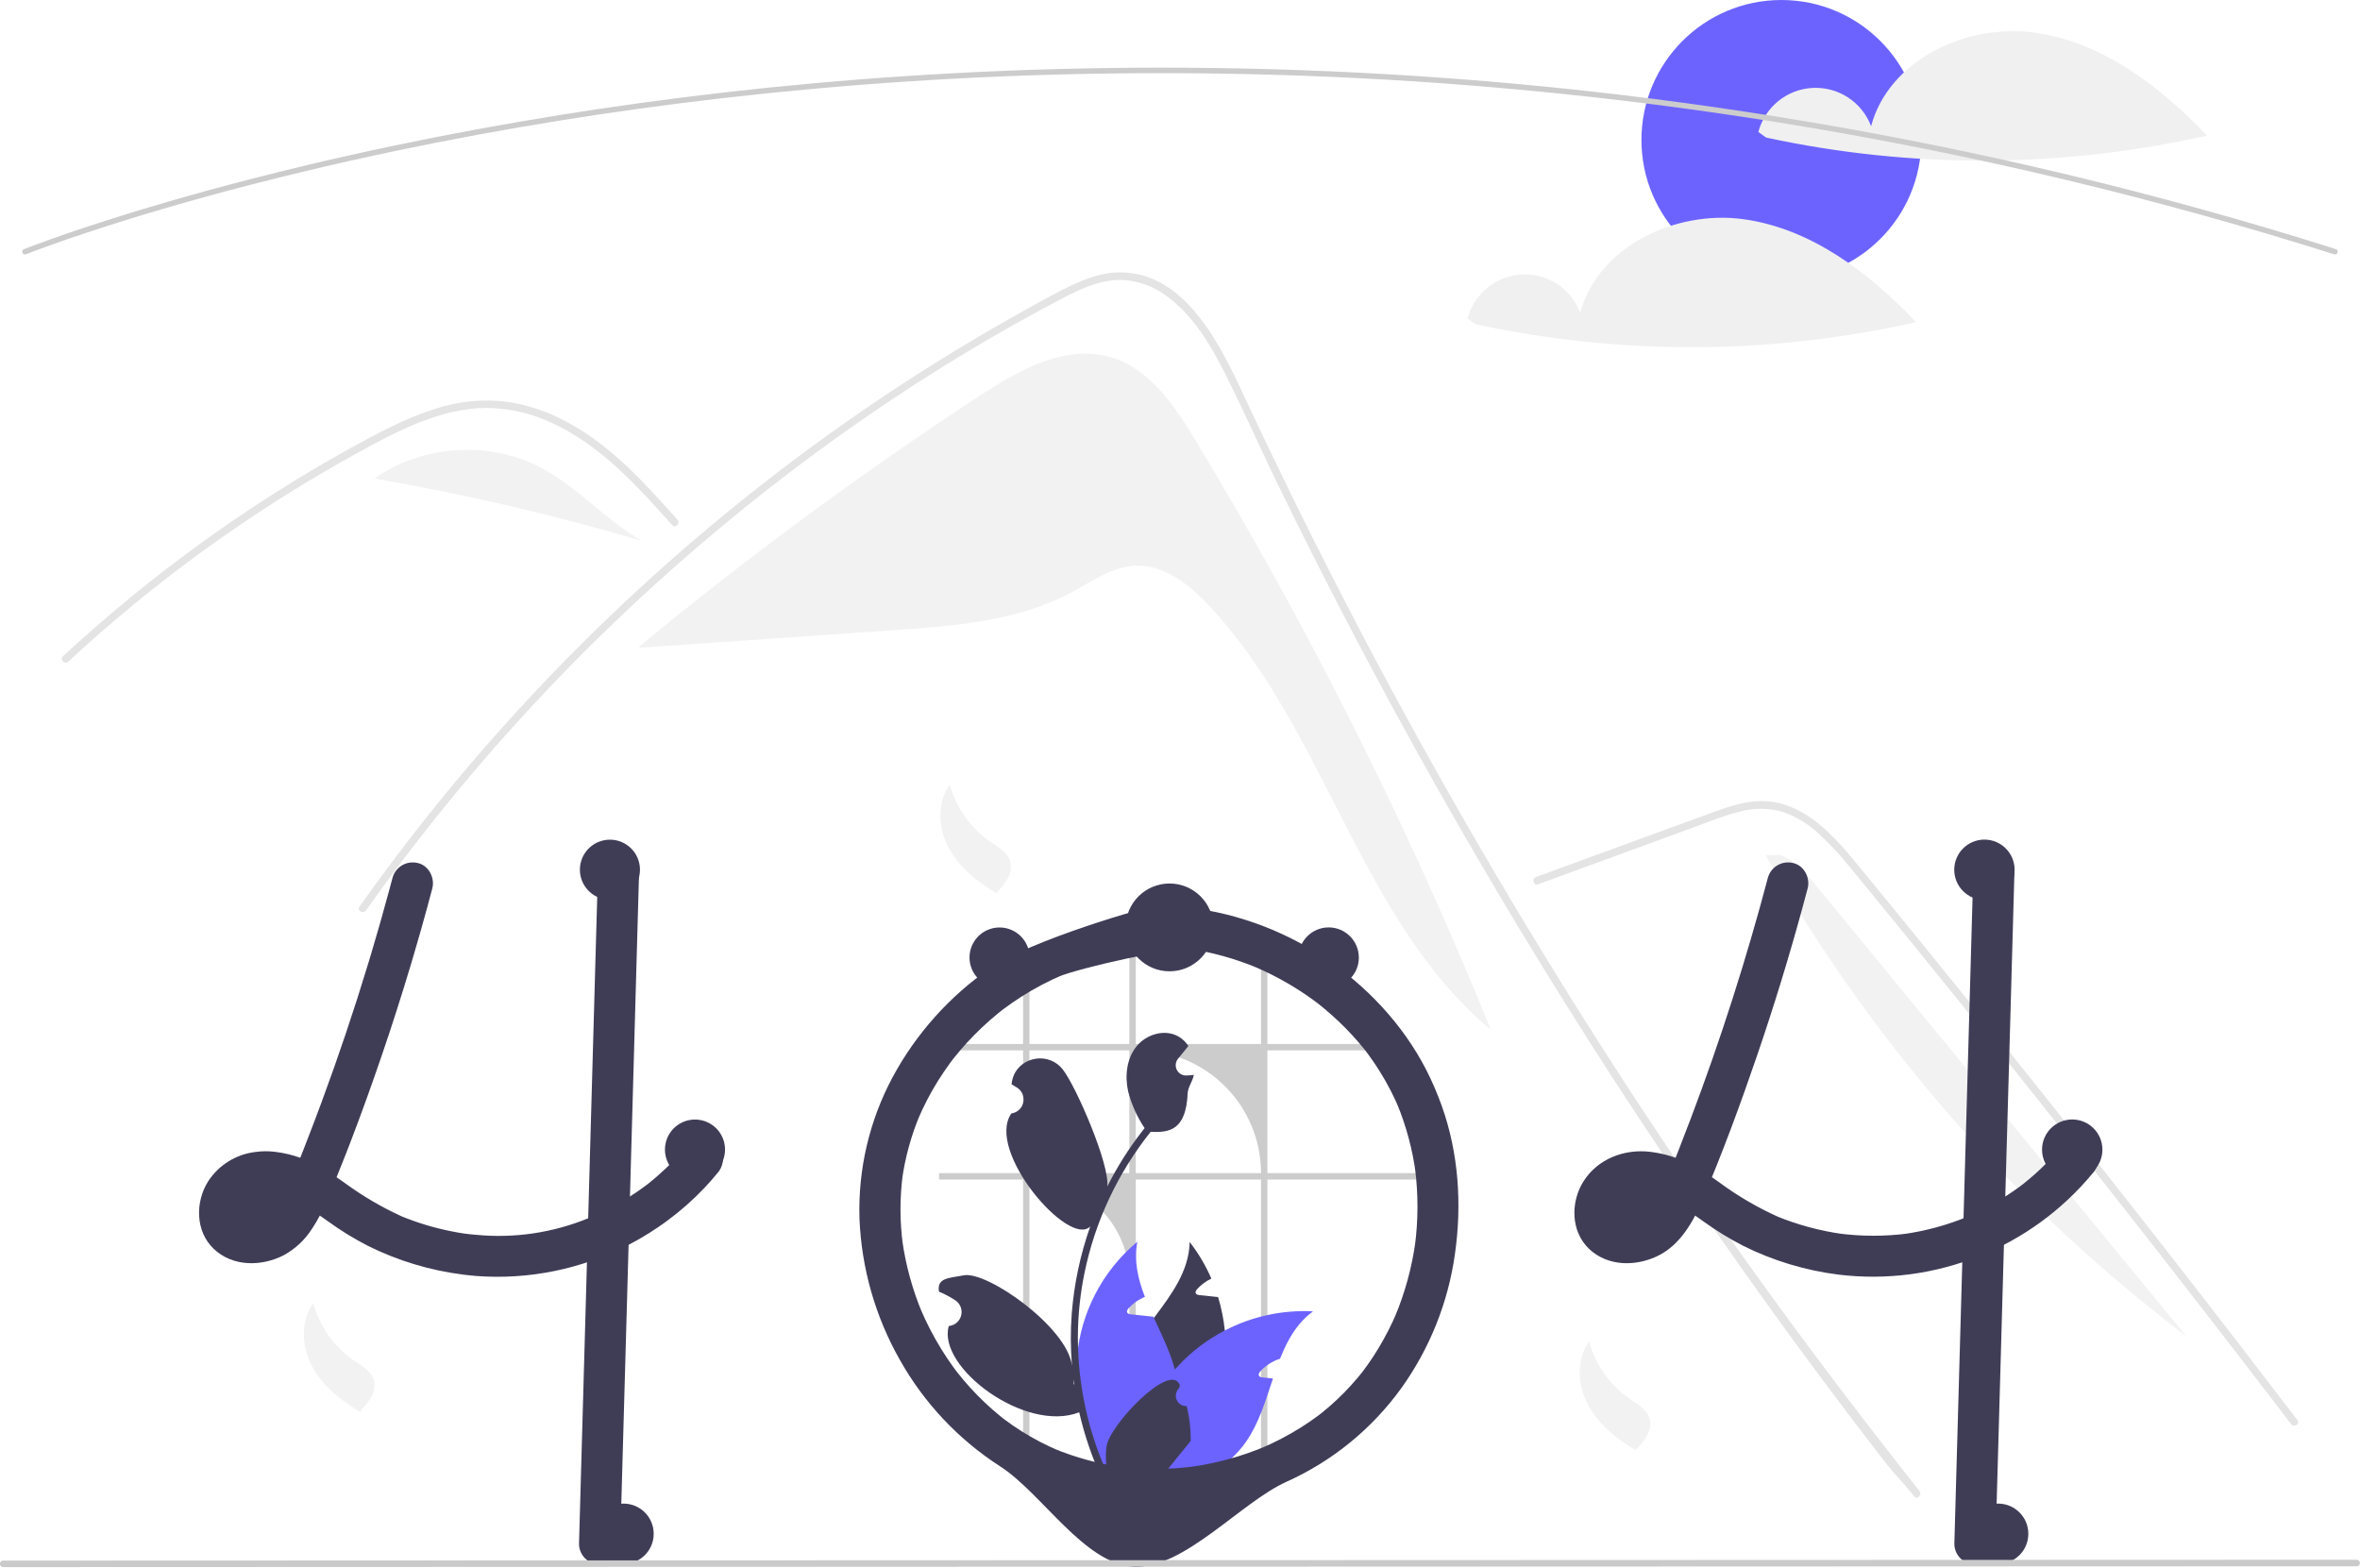
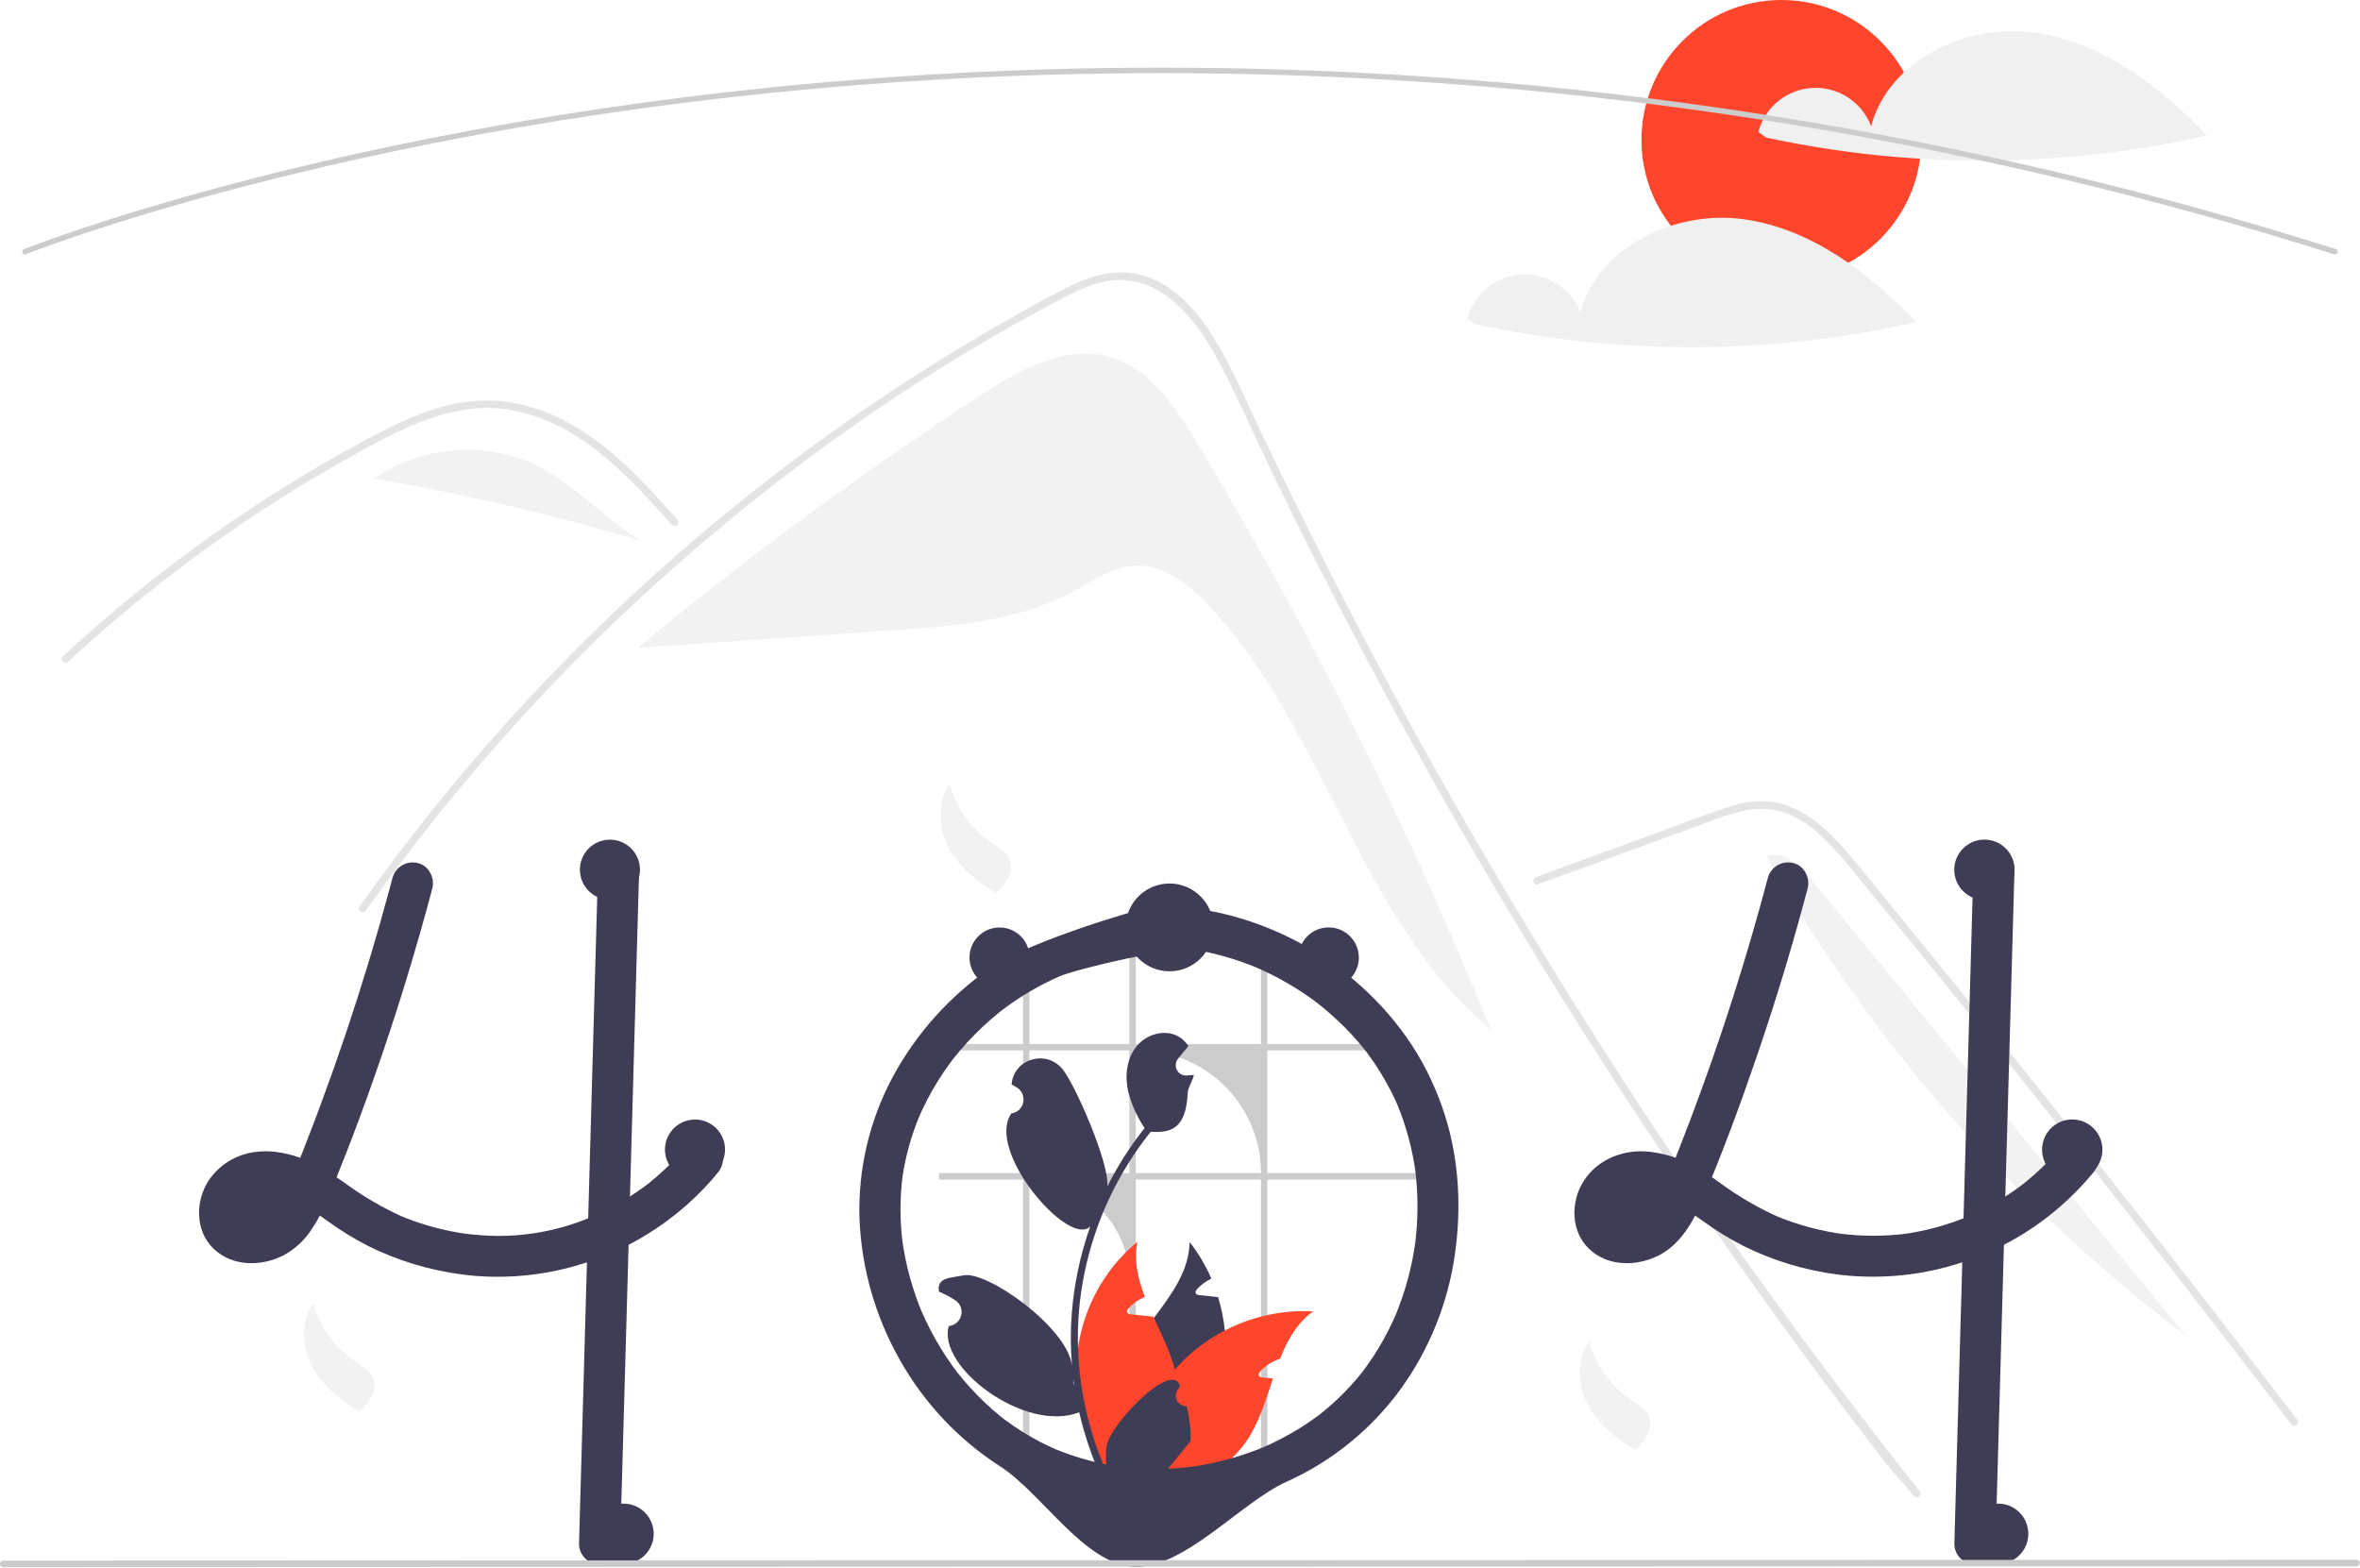
<svg xmlns="http://www.w3.org/2000/svg" data-name="Layer 1" width="860.131" height="571.148" viewBox="0 0 860.131 571.148">
  <path d="M605.67,324.953c-7.669-12.684-16.757-26.228-30.99-30.37-16.482-4.796-33.413,4.732-47.775,14.135a1392.157,1392.157,0,0,0-123.893,91.283l.043.492q46.226-3.188,92.451-6.376c22.265-1.535,45.296-3.283,64.972-13.816,7.467-3.997,14.745-9.336,23.206-9.708,10.512-.462,19.677,6.879,26.88,14.549,42.607,45.371,54.937,114.754,102.738,154.616A1516.995,1516.995,0,0,0,605.67,324.953Z" transform="translate(-169.9343 -164.426)" fill="#f2f2f2" />
  <path d="M867.571,709.781c-4.712-5.95-6.637-7.343-11.285-13.348q-56.764-73.416-106.708-151.792-33.924-53.23-64.483-108.504-14.549-26.278-28.3-52.969-10.67-20.695-20.865-41.638c-1.944-3.988-3.832-7.994-5.711-12.009-4.428-9.442-8.773-18.93-13.439-28.244-5.317-10.616-11.789-21.745-21.553-28.877a29.405,29.405,0,0,0-15.319-5.895c-7.948-.513-15.282,2.769-22.176,6.353-50.439,26.301-97.659,59.276-140.37,96.798A730.778,730.778,0,0,0,303.322,496.247c-1.008,1.439-3.392.064-2.374-1.384q6.009-8.498,12.257-16.813A734.817,734.817,0,0,1,500.805,303.064q18.248-11.826,37.183-22.542c6.362-3.603,12.752-7.16,19.251-10.497,6.371-3.273,13.137-6.215,20.416-6.325,24.77-.385,37.595,27.667,46.405,46.542q4.153,8.911,8.406,17.766,16.075,33.621,33.387,66.628,10.685,20.379,21.837,40.52,34.707,62.718,73.779,122.897c34.506,53.143,68.737,100.089,108.046,149.785C870.596,709.213,868.662,711.175,867.571,709.781Z" transform="translate(-169.9343 -164.426)" fill="#e4e4e4" />
  <path d="M414.916,355.804c-1.439-1.604-2.869-3.209-4.318-4.813-11.422-12.633-23.679-25.118-39.364-32.361a57.11,57.11,0,0,0-23.927-5.546c-8.562.028-16.932,2.273-24.843,5.418-3.74,1.494-7.398,3.19-11.001,4.996-4.116,2.072-8.159,4.281-12.183,6.509q-11.331,6.27-22.368,13.091-21.961,13.572-42.546,29.216-10.671,8.113-20.902,16.758-9.516,8.031-18.646,16.492c-1.302,1.201-3.245-.743-1.944-1.943,1.604-1.494,3.227-2.979,4.85-4.446q6.875-6.215,13.971-12.193,12.939-10.918,26.549-20.993,21.163-15.676,43.783-29.225,11.304-6.765,22.918-12.963c2.338-1.247,4.703-2.466,7.096-3.621a113.116,113.116,0,0,1,16.868-6.866,60.006,60.006,0,0,1,25.476-2.503,66.327,66.327,0,0,1,23.505,8.131c15.401,8.608,27.346,21.919,38.97,34.909C418.033,355.171,416.099,357.124,414.916,355.804Z" transform="translate(-169.9343 -164.426)" fill="#e4e4e4" />
  <path d="M730.477,486.711l36.905-13.498,18.323-6.702c5.968-2.183,11.921-4.667,18.09-6.23a28.539,28.539,0,0,1,16.374.209,37.738,37.738,0,0,1,12.771,7.917,103.64,103.64,0,0,1,10.475,11.186c3.989,4.794,7.92,9.639,11.868,14.467q24.441,29.891,48.563,60.041,24.121,30.15,47.92,60.556,23.857,30.48,47.385,61.216,2.882,3.765,5.76,7.534c1.06,1.388,3.449.02,2.375-1.388Q983.582,650.974,959.549,620.184q-24.092-30.864-48.516-61.466-24.424-30.601-49.179-60.937-6.167-7.558-12.354-15.099c-3.48-4.241-6.92-8.527-10.736-12.474-7.005-7.245-15.758-13.648-26.234-13.822-6.16-.102-12.121,1.852-17.844,3.923-6.17,2.232-12.325,4.506-18.486,6.759l-37.163,13.592-9.291,3.398c-1.649.603-.937,3.262.731,2.652Z" transform="translate(-169.9343 -164.426)" fill="#e4e4e4" />
  <path d="M366.377,334.526c-18.754-9.639-42.771-7.751-60.005,4.291a855.847,855.847,0,0,1,97.371,22.726C390.46,353.759,380.07,341.563,366.377,334.526Z" transform="translate(-169.9343 -164.426)" fill="#f2f2f2" />
  <path d="M306.188,338.784l-3.61,2.935c1.221-1.027,2.491-1.99,3.795-2.901C306.311,338.807,306.249,338.795,306.188,338.784Z" transform="translate(-169.9343 -164.426)" fill="#f2f2f2" />
  <path d="M831.549,486.846c-3.633-4.422-7.56-9.052-12.994-10.848l-5.073.2A575.436,575.436,0,0,0,966.749,651.418Q899.149,569.132,831.549,486.846Z" transform="translate(-169.9343 -164.426)" fill="#f2f2f2" />
  <path d="M516.084,450.367A37.481,37.481,0,0,0,531.015,471.325c2.82,1.92,6.157,3.762,7.122,7.035a8.379,8.379,0,0,1-.874,6.15,24.884,24.884,0,0,1-3.861,5.041l-.137.512c-6.998-4.147-13.656-9.393-17.522-16.551s-4.406-16.539.341-23.145" transform="translate(-169.9343 -164.426)" fill="#f2f2f2" />
  <path d="M749.084,653.367A37.481,37.481,0,0,0,764.015,674.325c2.82,1.92,6.157,3.762,7.122,7.035a8.379,8.379,0,0,1-.874,6.15,24.884,24.884,0,0,1-3.861,5.041l-.137.512c-6.998-4.147-13.656-9.393-17.522-16.551s-4.406-16.539.341-23.145" transform="translate(-169.9343 -164.426)" fill="#f2f2f2" />
  <path d="M284.084,639.367A37.481,37.481,0,0,0,299.015,660.325c2.82,1.92,6.157,3.762,7.122,7.035a8.379,8.379,0,0,1-.874,6.15,24.884,24.884,0,0,1-3.861,5.041l-.137.512c-6.998-4.147-13.656-9.393-17.522-16.551s-4.406-16.539.341-23.145" transform="translate(-169.9343 -164.426)" fill="#f2f2f2" />
-   <circle cx="649.249" cy="51" r="51" fill="#6c63ff" />
+   <circle cx="649.249" cy="51" r="51" fill="#ff452b" />
  <path d="M911.219,176.296c-24.717-3.341-52.935,10.019-59.341,34.124a21.597,21.597,0,0,0-41.094,2.109l2.83,2.027a372.275,372.275,0,0,0,160.659-.726C957.079,195.76,935.935,179.637,911.219,176.296Z" transform="translate(-169.9343 -164.426)" fill="#f0f0f0" />
  <path d="M805.219,244.296c-24.717-3.341-52.935,10.019-59.341,34.124a21.597,21.597,0,0,0-41.094,2.109l2.83,2.027a372.275,372.275,0,0,0,160.659-.726C851.079,263.76,829.935,247.637,805.219,244.296Z" transform="translate(-169.9343 -164.426)" fill="#f0f0f0" />
  <path d="M1020.946,257.154a.982.982,0,0,1-.302-.047C756.237,173.489,523.199,184.424,374.264,208.321c-20.269,3.251-40.591,7.006-60.404,11.161-5.058,1.06-10.306,2.195-15.597,3.378-6.319,1.407-12.554,2.856-18.532,4.306q-3.873.917-7.595,1.849c-3.758.928-7.572,1.895-11.66,2.957-4.568,1.178-9.209,2.413-13.797,3.672a.442.442,0,0,1-.051.015l0.0.001c-5.183,1.415-10.338,2.871-15.323,4.325-2.698.779-5.304,1.548-7.799,2.307-.279.077-.526.151-.776.228l-.536.163c-.311.095-.617.188-.924.275l-.02.006 0.0.001-.812.252c-.968.293-1.912.579-2.841.864-24.545,7.566-38.038,12.949-38.171,13.002a1,1,0,1,1-.744-1.856c.134-.053,13.693-5.463,38.328-13.058.932-.286,1.879-.572,2.85-.866l.754-.234c.026-.01.052-.018.078-.025.305-.087.61-.18.919-.273l.537-.163c.268-.081.531-.161.801-.235,2.479-.754,5.093-1.524,7.798-2.307,4.987-1.455,10.147-2.911,15.334-4.328.016-.006.033-.01.049-.015v-.001c4.604-1.263,9.263-2.503,13.845-3.685,4.094-1.063,7.915-2.032,11.68-2.962q3.738-.93,7.609-1.853c5.985-1.451,12.233-2.902,18.563-4.312,5.299-1.184,10.556-2.322,15.622-3.383,19.843-4.162,40.198-7.923,60.497-11.179C523.096,182.415,756.467,171.463,1021.246,255.201a1.0 1,0,0,1-.301,1.953Z" transform="translate(-169.9343 -164.426)" fill="#ccc" />
  <path d="M432.923,584.266a6.729,6.729,0,0,0-1.7-2.67,6.43,6.43,0,0,0-.92-.71c-2.61-1.74-6.51-2.13-8.99,0a5.81,5.81,0,0,0-.69.71q-1.11,1.365-2.28,2.67c-1.28,1.46-2.59,2.87-3.96,4.24-.39.38-.78.77-1.18,1.15-.23.23-.46.45-.69.67-.88.84-1.78,1.65-2.69,2.45-.48.43-.96.85-1.45,1.26-.73.61-1.46,1.22-2.2,1.81-.07.05-.14.1-.21.16-.02.01-.03.03-.05.04-.01,0-.02,0-.03.02a.179.179,0,0,0-.07.05c-.22.15-.37.25-.48.34.04-.02.08-.05.12-.07-.18.14-.37.28-.55.42-1.75,1.29-3.54,2.53-5.37,3.69a99.21,99.21,0,0,1-14.22,7.55c-.33.13-.67.27-1.01.4a85.97,85.97,0,0,1-40.85,6.02q-2.13-.165-4.26-.45c-1.64-.24-3.27-.53-4.89-.86a97.932,97.932,0,0,1-18.02-5.44,118.652,118.652,0,0,1-20.66-12.12c-1-.71-2.01-1.42-3.02-2.11,1.15-2.82,2.28-5.64,3.38-8.48.55-1.37,1.08-2.74,1.6-4.12,4.09-10.63,7.93-21.36,11.61-32.13q5.58-16.365,10.53-32.92.51-1.68.99-3.36,2.595-8.745,4.98-17.53c.15-.57.31-1.13.45-1.7q.69-2.52,1.35-5.04c1-3.79-1.26-8.32-5.24-9.23a7.634,7.634,0,0,0-9.22,5.24c-.43,1.62-.86,3.23-1.3,4.85q-3.165,11.745-6.66,23.41-.51,1.68-1.02,3.36-7.71,25.41-16.93,50.31-1.11,3.015-2.25,6.01c-.37.98-.74,1.96-1.12,2.94-.73,1.93-1.48,3.86-2.23,5.79-.43,1.13-.87,2.26-1.31,3.38-.29.71-.57,1.42-.85,2.12a41.809,41.809,0,0,0-8.81-2.12l-.48-.06a27.397,27.397,0,0,0-7.01.06,23.914,23.914,0,0,0-17.24,10.66c-4.77,7.51-4.71,18.25,1.98,24.63,6.89,6.57,17.32,6.52,25.43,2.41a28.351,28.351,0,0,0,10.52-9.86,50.569,50.569,0,0,0,2.74-4.65c.21.14.42.28.63.43.8.56,1.6,1.13,2.39,1.69a111.738,111.738,0,0,0,14.51,8.91,108.359,108.359,0,0,0,34.62,10.47c.27.03.53.07.8.1,1.33.17,2.67.3,4.01.41a103.782,103.782,0,0,0,55.58-11.36q2.175-1.125,4.31-2.36,3.315-1.92,6.48-4.08c1.15-.78,2.27-1.57,3.38-2.4a101.042,101.042,0,0,0,13.51-11.95q2.355-2.475,4.51-5.11a8.061,8.061,0,0,0,2.2-5.3A7.564,7.564,0,0,0,432.923,584.266Zm-165.59,23.82c.21-.15.42-.31.62-.47C267.893,607.766,267.603,607.936,267.333,608.086Zm3.21-3.23c-.23.26-.44.52-.67.78a23.366,23.366,0,0,1-2.25,2.2c-.11.1-.23.2-.35.29a.01.01,0,0,0-.01.01,3.804,3.804,0,0,0-.42.22q-.645.39-1.32.72a17.005,17.005,0,0,1-2.71.75,16.799,16.799,0,0,1-2.13.02h-.02a14.823,14.823,0,0,1-1.45-.4c-.24-.12-.47-.26-.7-.4-.09-.08-.17-.16-.22-.21a2.44,2.44,0,0,1-.27-.29.01.01,0,0,0-.01-.01c-.11-.2-.23-.4-.34-.6a.031.031,0,0,1-.01-.02c-.08-.25-.15-.51-.21-.77a12.511,12.511,0,0,1,.01-1.37,13.467,13.467,0,0,1,.54-1.88,11.068,11.068,0,0,1,.69-1.26c.02-.04.12-.2.23-.38.01-.01.01-.01.01-.02.15-.17.3-.35.46-.51.27-.3.56-.56.85-.83a18.022,18.022,0,0,1,1.75-1.01,19.481,19.481,0,0,1,2.93-.79,24.989,24.989,0,0,1,4.41.04,30.301,30.301,0,0,1,4.1,1.01,36.945,36.945,0,0,1-2.77,4.54C270.623,604.746,270.583,604.806,270.543,604.856Zm-11.12-3.29a2.18,2.18,0,0,1-.31.39A1.409,1.409,0,0,1,259.423,601.566Z" transform="translate(-169.9343 -164.426)" fill="#3f3d56" />
  <path d="M402.863,482.136q-.135,4.71-.27,9.42-.285,10.455-.59,20.92-.315,11.775-.66,23.54-.165,6.075-.34,12.15-.465,16.365-.92,32.72c-.03,1.13-.07,2.25-.1,3.38q-.225,8.115-.45,16.23-.255,8.805-.5,17.61-.18,6.6-.37,13.21-1.35,47.895-2.7,95.79a7.648,7.648,0,0,1-7.5,7.5,7.561,7.561,0,0,1-7.5-7.5q.75-26.94,1.52-53.88.675-24.36,1.37-48.72.225-8.025.45-16.06.345-12.09.68-24.18c.03-1.13.07-2.25.1-3.38.02-.99.05-1.97.08-2.96q.66-23.475,1.32-46.96.27-9.24.52-18.49.3-10.545.6-21.08c.09-3.09.17-6.17.26-9.26a7.648,7.648,0,0,1,7.5-7.5A7.561,7.561,0,0,1,402.863,482.136Z" transform="translate(-169.9343 -164.426)" fill="#3f3d56" />
  <path d="M814.291,484.217a893.238,893.238,0,0,1-28.161,87.941c-3.007,7.946-6.083,15.877-9.371,23.712l.756-1.792a54.583,54.583,0,0,1-5.59,10.612q-.229.321-.467.636,1.166-1.49.443-.589c-.254.301-.505.602-.768.895a23.664,23.664,0,0,1-2.249,2.203q-.301.258-.612.504l.938-.729c-.109.257-.873.597-1.111.743a18.254,18.254,0,0,1-2.405,1.219l1.792-.756a19.086,19.086,0,0,1-4.231,1.161l1.994-.268a17.021,17.021,0,0,1-4.298.046l1.994.268a14.002,14.002,0,0,1-3.405-.917l1.792.756a12.012,12.012,0,0,1-1.679-.896c-.271-.177-1.105-.809-.015.025,1.133.866.146.074-.088-.156-.194-.192-.37-.4-.56-.595-.882-.905.996,1.557.397.499a18.182,18.182,0,0,1-.878-1.637l.756,1.792a11.925,11.925,0,0,1-.728-2.651l.268,1.994a13.651,13.651,0,0,1-.003-3.405l-.268,1.994a15.964,15.964,0,0,1,.995-3.68l-.756,1.792a16.729,16.729,0,0,1,1.178-2.298,6.729,6.729,0,0,1,.729-1.071c.049.016-1.269,1.513-.569.757.183-.198.354-.406.539-.602.296-.314.614-.601.926-.898,1.045-.994-1.462.966-.257.179a19.049,19.049,0,0,1,2.749-1.499l-1.792.756a20.311,20.311,0,0,1,4.995-1.34l-1.994.268a25.628,25.628,0,0,1,6.461.076l-1.994-.268a33.211,33.211,0,0,1,7.892,2.22l-1.792-.756c5.39,2.314,10.163,5.749,14.928,9.118a111.95,111.95,0,0,0,14.506,8.906,108.388,108.388,0,0,0,34.622,10.474,103.933,103.933,0,0,0,92.586-36.752,8.078,8.078,0,0,0,2.197-5.303,7.632,7.632,0,0,0-2.197-5.303c-2.752-2.526-7.949-3.239-10.607,0a95.636,95.636,0,0,1-8.107,8.727q-2.017,1.914-4.142,3.71-1.214,1.026-2.461,2.011c-.393.311-1.619,1.138.263-.197-.431.306-.845.64-1.271.955a99.269,99.269,0,0,1-20.332,11.565l1.792-.756a96.836,96.836,0,0,1-24.171,6.622l1.994-.268a97.643,97.643,0,0,1-25.754-.038l1.994.268a99.8,99.8,0,0,1-24.857-6.77l1.792.756a116.025,116.025,0,0,1-21.736-12.591,86.877,86.877,0,0,0-11.113-6.994,42.824,42.824,0,0,0-14.438-4.389c-9.439-1.111-19.057,2.566-24.246,10.72-4.776,7.505-4.714,18.244,1.974,24.625,6.888,6.572,17.318,6.517,25.436,2.406,7.817-3.959,12.513-12.185,15.815-19.942,7.431-17.455,14.01-35.314,20.14-53.263q9.097-26.637,16.499-53.813.917-3.366,1.807-6.739c1.001-3.789-1.261-8.32-5.238-9.226a7.633,7.633,0,0,0-9.226,5.238Z" transform="translate(-169.9343 -164.426)" fill="#3f3d56" />
  <path d="M889.124,482.136l-2.7,95.793-2.685,95.294-1.518,53.884a7.565,7.565,0,0,0,7.5,7.5,7.649,7.649,0,0,0,7.5-7.5l2.7-95.793,2.685-95.294,1.518-53.884a7.565,7.565,0,0,0-7.5-7.5,7.649,7.649,0,0,0-7.5,7.5Z" transform="translate(-169.9343 -164.426)" fill="#3f3d56" />
  <path d="M629.526,700.361h2.329V594.319h54.329v-2.323H631.855V547.252H673.81q-.923-1.173-1.899-2.317H631.855V515.382c-.77-.328-1.547-.645-2.329-.944V544.935h-45.652V507.07c-.782.036-1.553.09-2.329.155v37.71h-36.42V516.684c-.782.346-1.553.711-2.317,1.093V544.935h-30.616v2.317h30.616v44.744h-30.616v2.323h30.616V700.361h2.317V594.319a36.413,36.413,0,0,1,36.42,36.42v69.622h2.329V594.319h45.652Zm-84.401-108.365V547.252h36.42v44.744Zm38.749,0V547.252h.914a44.741,44.741,0,0,1,44.738,44.744Z" transform="translate(-169.9343 -164.426)" opacity="0.2" />
  <path d="M615.303,668.566a63.059,63.059,0,0,1-20.05,33.7c-.74.64-1.48,1.26-2.25,1.87q-2.805.255-5.57.52c-1.53.14-3.04.29-4.54.43l-.27.03-.19-1.64-.76-6.64a37.623,37.623,0,0,1-3.3-32.44c2.64-7.12,7.42-13.41,12.12-19.65,6.49-8.62,12.8-17.14,13.03-27.65a60.544,60.544,0,0,1,7.9,13.33,16.432,16.432,0,0,0-5.12,3.77c-.41.45-.82,1.08-.54,1.62.24.46.84.57,1.36.63,1.25.13,2.51.26,3.76.39,1,.11,2,.21,3,.32a63.99,63.99,0,0,1,2.45,12.18A61.189,61.189,0,0,1,615.303,668.566Z" transform="translate(-169.9343 -164.426)" fill="#3f3d56" />
-   <path d="M648.503,642.356c-5.9,4.29-9.35,10.46-12.03,17.26a16.628,16.628,0,0,0-7.17,4.58c-.41.45-.82,1.08-.54,1.62.24.46.84.57,1.36.63,1.25.13,2.51.26,3.76.39-2.68,8.04-5.14,16.36-9.88,23.15a36.989,36.989,0,0,1-12.03,10.91,38.492,38.492,0,0,1-4.02,1.99q-7.62.585-14.95,1.25-2.805.255-5.57.52c-1.53.14-3.04.29-4.54.43q-.015-.825,0-1.65a63.304,63.304,0,0,1,15.25-39.86c.45-.52.91-1.03,1.38-1.54a61.792,61.792,0,0,1,16.81-12.7A62.654,62.654,0,0,1,648.503,642.356Z" transform="translate(-169.9343 -164.426)" fill="#6c63ff" />
-   <path d="M589.163,699.526l-1.15,3.4-.58,1.73c-1.53.14-3.04.29-4.54.43l-.27.03c-1.66.17-3.31.34-4.96.51-.43-.5-.86-1.01-1.28-1.53a62.03,62.03,0,0,1,8.07-87.11c-1.32,6.91.22,13.53,2.75,20.1-.27.11-.53.22-.78.34a16.432,16.432,0,0,0-5.12,3.77c-.41.45-.82,1.08-.54,1.62.24.46.84.57,1.36.63,1.25.13,2.51.26,3.76.39,1,.11,2,.21,3,.32q.705.075,1.41.15c.07.15.13.29.2.44,2.85,6.18,5.92,12.39,7.65,18.83a43.666,43.666,0,0,1,1.02,4.91A37.604,37.604,0,0,1,589.163,699.526Z" transform="translate(-169.9343 -164.426)" fill="#6c63ff" />
+   <path d="M648.503,642.356c-5.9,4.29-9.35,10.46-12.03,17.26a16.628,16.628,0,0,0-7.17,4.58c-.41.45-.82,1.08-.54,1.62.24.46.84.57,1.36.63,1.25.13,2.51.26,3.76.39-2.68,8.04-5.14,16.36-9.88,23.15a36.989,36.989,0,0,1-12.03,10.91,38.492,38.492,0,0,1-4.02,1.99q-7.62.585-14.95,1.25-2.805.255-5.57.52c-1.53.14-3.04.29-4.54.43q-.015-.825,0-1.65a63.304,63.304,0,0,1,15.25-39.86c.45-.52.91-1.03,1.38-1.54a61.792,61.792,0,0,1,16.81-12.7A62.654,62.654,0,0,1,648.503,642.356Z" transform="translate(-169.9343 -164.426)" fill="#ff452b" />
+   <path d="M589.163,699.526l-1.15,3.4-.58,1.73c-1.53.14-3.04.29-4.54.43l-.27.03c-1.66.17-3.31.34-4.96.51-.43-.5-.86-1.01-1.28-1.53a62.03,62.03,0,0,1,8.07-87.11c-1.32,6.91.22,13.53,2.75,20.1-.27.11-.53.22-.78.34a16.432,16.432,0,0,0-5.12,3.77c-.41.45-.82,1.08-.54,1.62.24.46.84.57,1.36.63,1.25.13,2.51.26,3.76.39,1,.11,2,.21,3,.32q.705.075,1.41.15c.07.15.13.29.2.44,2.85,6.18,5.92,12.39,7.65,18.83a43.666,43.666,0,0,1,1.02,4.91A37.604,37.604,0,0,1,589.163,699.526Z" transform="translate(-169.9343 -164.426)" fill="#ff452b" />
  <path d="M689.821,554.487c-8.609-16.792-21.946-30.921-37.632-41.304a114.237,114.237,0,0,0-52.563-18.38q-3.69-.335-7.399-.393c-2.921-.044-46.866,12.632-61.587,22.982a114.295,114.295,0,0,0-35.333,39.527,102.5,102.5,0,0,0-12.126,51.633,113.564,113.564,0,0,0,14.703,51.476,110.475,110.475,0,0,0,36.444,38.746C549.667,708.561,565.074,734.51,583.183,735.426c18.246.923,39.054-23.555,55.695-30.987a104.425,104.425,0,0,0,41.726-34.005,110.25,110.25,0,0,0,19.599-48.948c2.574-18.083,1.374-36.733-4.801-54.016a111.86,111.86,0,0,0-5.58-12.983c-1.78-3.505-6.996-4.796-10.261-2.691a7.68,7.68,0,0,0-2.691,10.261q1.568,3.088,2.915,6.278l-.756-1.792a101.151,101.151,0,0,1,6.876,25.538l-.268-1.994a109.229,109.229,0,0,1-.066,28.683l.268-1.994a109.734,109.734,0,0,1-7.555,27.674l.756-1.792a104.212,104.212,0,0,1-6.672,13.098q-1.923,3.186-4.081,6.222c-.632.888-1.283,1.761-1.939,2.631-.856,1.136,1.167-1.483.282-.369-.151.19-.3.38-.452.569q-.681.852-1.382,1.688a93.613,93.613,0,0,1-10.176,10.384q-1.366,1.192-2.778,2.331c-.469.378-.932.773-1.421,1.125.019-.013,1.58-1.199.656-.511-.29.216-.579.436-.87.652q-2.91,2.156-5.974,4.092a103.485,103.485,0,0,1-14.756,7.713l1.792-.756a109.215,109.215,0,0,1-27.597,7.552l1.994-.268a108.154,108.154,0,0,1-28.589.051l1.994.268a99.835,99.835,0,0,1-25.095-6.784l1.792.756a93.643,93.643,0,0,1-13.416-6.991q-3.174-2-6.184-4.247c-.286-.214-.57-.43-.855-.645-.915-.691.658.51.67.518a19.169,19.169,0,0,1-1.535-1.225q-1.454-1.184-2.861-2.422a101.989,101.989,0,0,1-10.493-10.709q-1.213-1.434-2.374-2.911c-.335-.426-.947-1.29.404.529-.178-.239-.362-.474-.542-.712q-.647-.858-1.276-1.728-2.203-3.048-4.188-6.246a109.29,109.29,0,0,1-7.805-15.108l.756,1.792a106.588,106.588,0,0,1-7.34-26.837l.268,1.994a97.866,97.866,0,0,1-.048-25.636l-.268,1.994A94.673,94.673,0,0,1,505.276,570.55l-.756,1.792a101.557,101.557,0,0,1,7.195-13.856q2.066-3.323,4.378-6.485.525-.718,1.062-1.428c.324-.428,1.215-1.493-.305.388.149-.184.293-.374.439-.56q1.269-1.608,2.6-3.165A107.402,107.402,0,0,1,530.772,536.215q1.474-1.292,2.995-2.529.691-.562,1.391-1.113c.187-.147.376-.291.562-.439-1.997,1.59-.555.433-.102.093q3.134-2.348,6.435-4.461a103.644,103.644,0,0,1,15.387-8.108l-1.792.756c7.76-3.258,42.141-10.949,48.394-10.11l-1.994-.268A106.225,106.225,0,0,1,628.768,517.419l-1.792-.756a110.313,110.313,0,0,1,12.6,6.329q3.043,1.784,5.967,3.763,1.384.937,2.738,1.915.677.489,1.346.989c.248.185.494.373.741.558,1.039.779-1.431-1.128-.342-.267a110.843,110.843,0,0,1,10.368,9.253q2.401,2.445,4.637,5.045,1.147,1.334,2.246,2.708c.364.455,1.605,2.101.084.085.372.493.747.982,1.114,1.479a97.977,97.977,0,0,1,8.392,13.538c1.793,3.498,6.987,4.802,10.261,2.691A7.677,7.677,0,0,0,689.821,554.487Z" transform="translate(-169.9343 -164.426)" fill="#3f3d56" />
  <path d="M602.431,676.882a3.78,3.78,0,0,1-2.739-6.551c.095-.379.164-.651.259-1.03q-.051-.124-.103-.247c-3.48-8.298-25.685,14.833-26.645,22.632a30.029,30.029,0,0,0,.527,10.328A120.392,120.392,0,0,1,562.778,652.01a116.202,116.202,0,0,1,.721-12.963q.597-5.293,1.657-10.511a121.787,121.787,0,0,1,24.151-51.616c6.874.384,12.898-.663,13.48-13.985.103-2.37,1.861-4.422,2.248-6.756-.656.086-1.323.14-1.979.183-.204.011-.42.021-.624.032l-.077.003a3.745,3.745,0,0,1-3.076-6.101q.425-.523.851-1.046c.43-.538.871-1.065,1.302-1.603a1.865,1.865,0,0,0,.14-.161c.495-.613.99-1.216,1.485-1.829a10.829,10.829,0,0,0-3.55-3.432c-4.959-2.905-11.801-.893-15.384,3.593-3.593,4.486-4.271,10.779-3.023,16.384a43.398,43.398,0,0,0,6.003,13.383c-.269.344-.549.678-.818,1.022a122.574,122.574,0,0,0-12.794,20.268c1.016-7.939-11.412-36.608-16.218-42.681-5.773-7.294-17.611-4.111-18.628,5.136q-.015.134-.029.268,1.071.604,2.096,1.282a5.127,5.127,0,0,1-2.067,9.33l-.105.016c-9.556,13.644,21.077,49.155,28.745,41.181a125.11,125.11,0,0,0-6.734,31.693,118.664,118.664,0,0,0,.086,19.16l-.032-.226C558.902,648.154,529.674,627.514,521.139,629.233c-4.917.99-9.76.765-9.013,5.725q.018.119.036.237a34.442,34.442,0,0,1,3.862,1.861q1.071.604,2.096,1.282a5.127,5.127,0,0,1-2.067,9.33l-.105.016c-.075.011-.14.022-.215.032-4.35,14.966,27.907,39.12,47.518,31.435h.011a125.075,125.075,0,0,0,8.402,24.528H601.679c.108-.334.204-.678.301-1.011a34.102,34.102,0,0,1-8.305-.495c2.227-2.733,4.454-5.487,6.681-8.219a1.861,1.861,0,0,0,.14-.161c1.13-1.398,2.27-2.786,3.399-4.185l.001-.002a49.952,49.952,0,0,0-1.464-12.725Zm-34.371-67.613.016-.021-.016.043Zm-6.648,59.932-.258-.581c.011-.42.011-.839,0-1.269,0-.118-.021-.237-.021-.355.097.742.183,1.485.29,2.227Z" transform="translate(-169.9343 -164.426)" fill="#3f3d56" />
  <circle cx="95.249" cy="439" r="11" fill="#3f3d56" />
  <circle cx="227.249" cy="559" r="11" fill="#3f3d56" />
  <circle cx="728.249" cy="559" r="11" fill="#3f3d56" />
  <circle cx="755.249" cy="419" r="11" fill="#3f3d56" />
  <circle cx="723.249" cy="317" r="11" fill="#3f3d56" />
  <path d="M434.183,583.426a10.949,10.949,0,1,1-.21-2.16A10.992,10.992,0,0,1,434.183,583.426Z" transform="translate(-169.9343 -164.426)" fill="#3f3d56" />
  <circle cx="484.249" cy="349" r="11" fill="#3f3d56" />
  <path d="M545.183,513.426a10.949,10.949,0,1,1-.21-2.16A10.992,10.992,0,0,1,545.183,513.426Z" transform="translate(-169.9343 -164.426)" fill="#3f3d56" />
  <path d="M403.183,481.426a10.949,10.949,0,1,1-.21-2.16A10.992,10.992,0,0,1,403.183,481.426Z" transform="translate(-169.9343 -164.426)" fill="#3f3d56" />
  <circle cx="599.249" cy="443" r="11" fill="#3f3d56" />
  <circle cx="426.249" cy="338" r="16" fill="#3f3d56" />
  <path d="M1028.875,735.267l-857.75.307a1.191,1.191,0,1,1,0-2.381l857.75-.307a1.191,1.191,0,0,1,0,2.381Z" transform="translate(-169.9343 -164.426)" fill="#cacaca" />
</svg>
